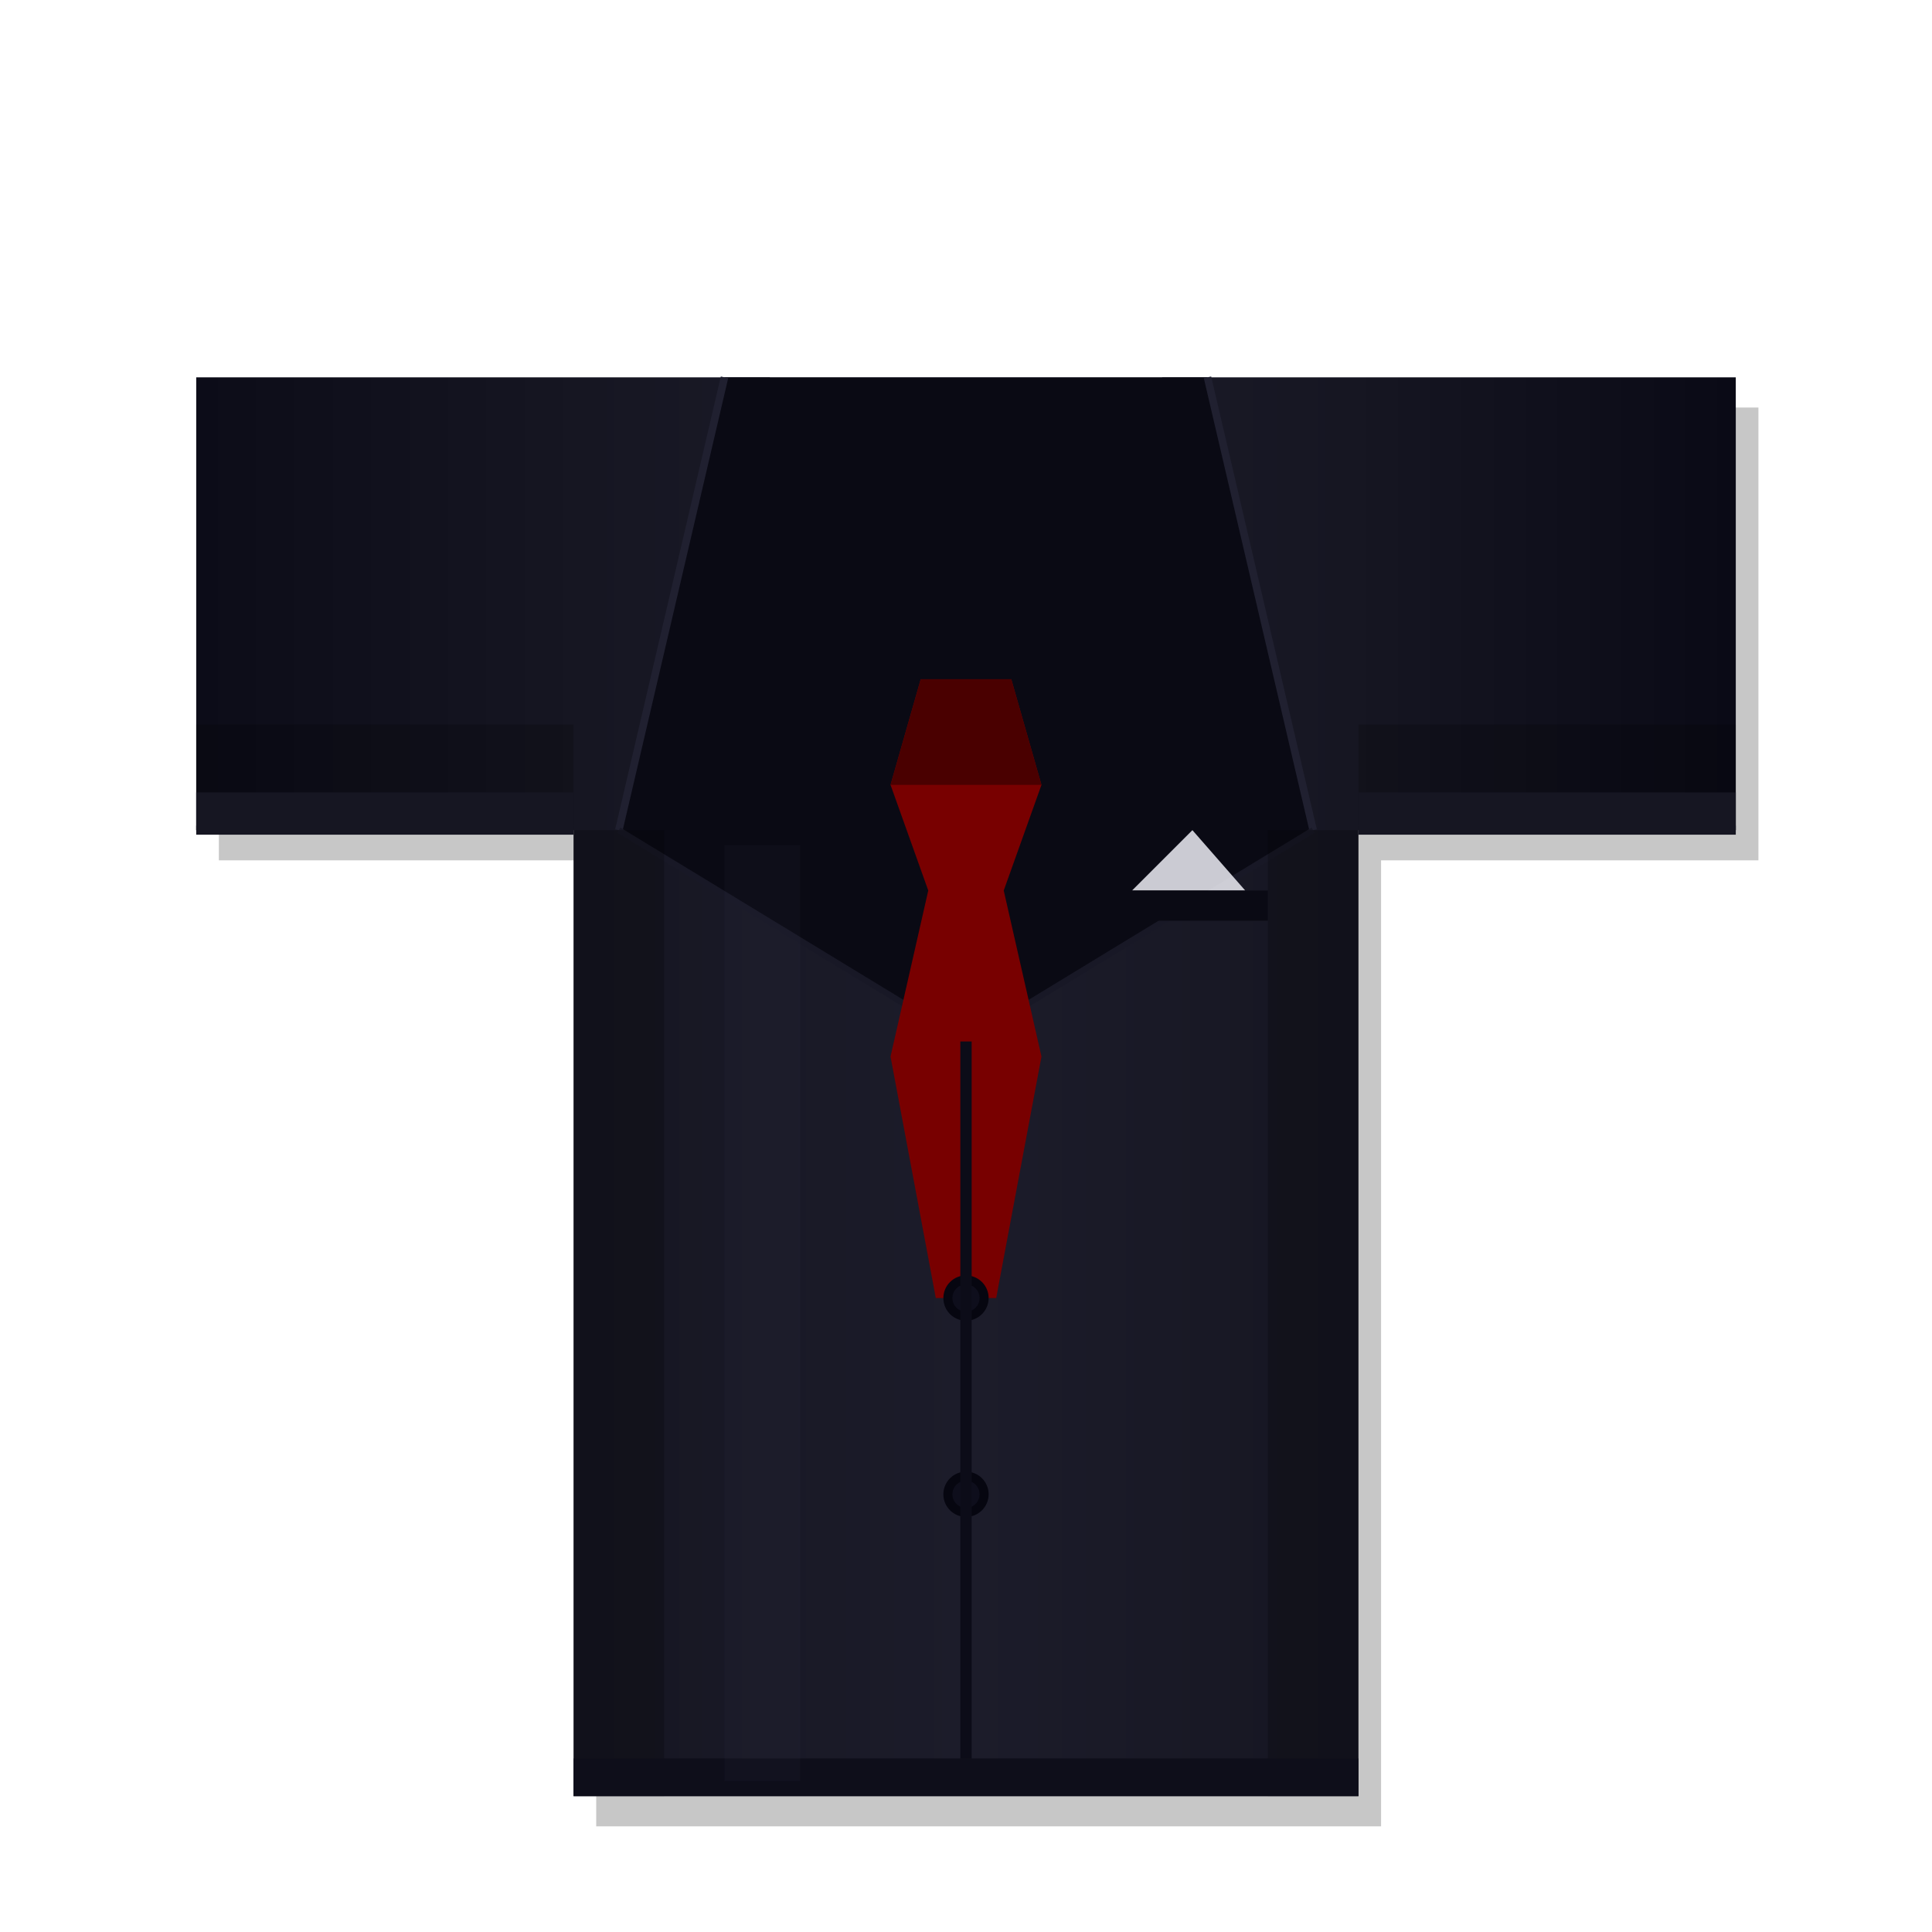
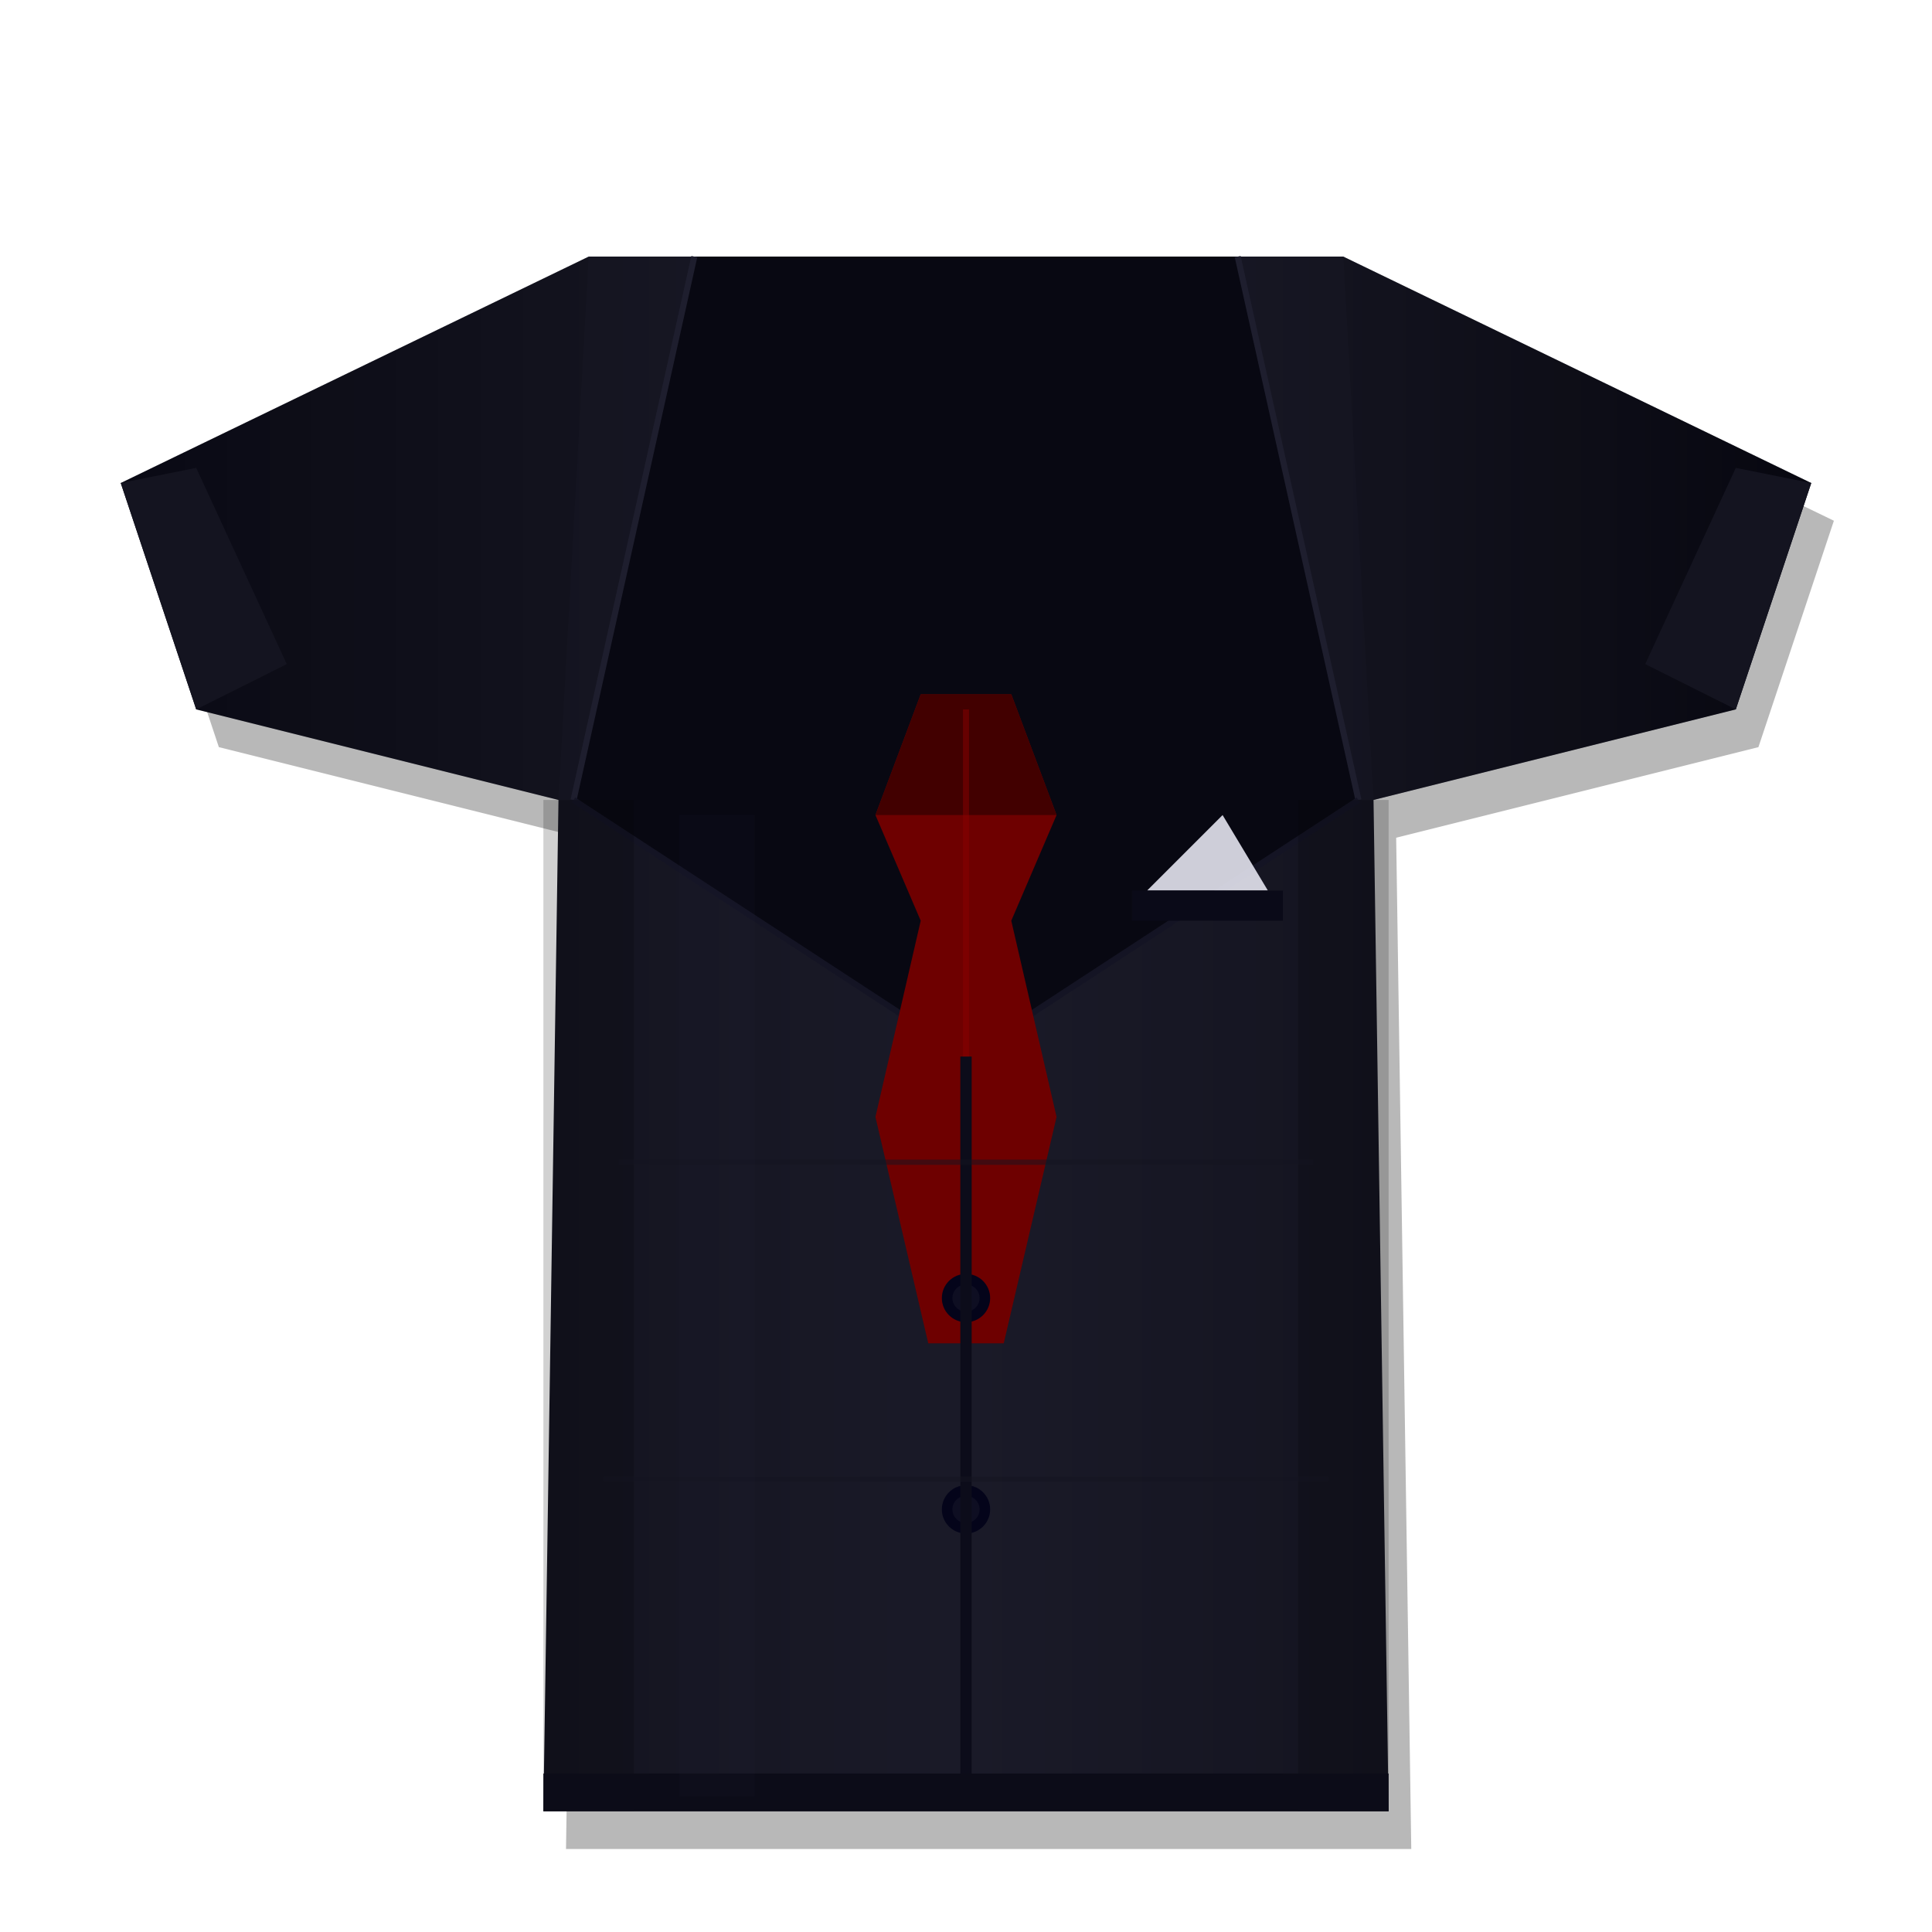
<svg xmlns="http://www.w3.org/2000/svg" width="256" height="256" viewBox="0 0 256 256">
  <defs>
    <linearGradient id="jg" x1="0%" y1="0%" x2="100%" y2="0%">
-       <stop offset="0%" stop-color="#0C0C18" />
-       <stop offset="25%" stop-color="#161622" />
-       <stop offset="50%" stop-color="#1C1C2A" />
-       <stop offset="75%" stop-color="#161622" />
-       <stop offset="100%" stop-color="#0A0A16" />
+       <stop offset="0%" stop-color="#0A0A16" />
+       <stop offset="25%" stop-color="#141420" />
+       <stop offset="50%" stop-color="#1A1A28" />
+       <stop offset="75%" stop-color="#141420" />
+       <stop offset="100%" stop-color="#080812" />
    </linearGradient>
  </defs>
-   <path d="M 26,50 L 230,50 L 230,110 L 180,110 L 180,238 L 76,238 L 76,110 L 26,110 Z" fill="#000000" opacity="0.22" transform="translate(3,4)" />
-   <path d="M 26,50 L 230,50 L 230,110 L 180,110 L 180,238 L 76,238 L 76,110 L 26,110 Z" fill="url(#jg)" />
-   <polygon points="128,50 102,50 112,90 128,105 144,90 154,50" fill="#D8D8E4" />
-   <polygon points="128,50 96,50 82,110 128,138" fill="#0A0A14" />
-   <polygon points="128,50 160,50 174,110 128,138" fill="#0A0A14" />
-   <line x1="96" y1="50" x2="82" y2="110" stroke="#202030" stroke-width="1" />
-   <line x1="160" y1="50" x2="174" y2="110" stroke="#202030" stroke-width="1" />
-   <line x1="82" y1="110" x2="128" y2="138" stroke="#181826" stroke-width="0.8" />
-   <line x1="174" y1="110" x2="128" y2="138" stroke="#181826" stroke-width="0.8" />
-   <polygon points="122,90 134,90 138,104 133,118 138,140 132,172 124,172 118,140 123,118 118,104" fill="#780000" />
-   <polygon points="122,90 134,90 138,104 118,104" fill="#4A0000" />
-   <rect x="76" y="110" width="12" height="128" fill="#000000" opacity="0.22" />
-   <rect x="168" y="110" width="12" height="128" fill="#000000" opacity="0.22" />
-   <rect x="26" y="96" width="50" height="14" fill="#000000" opacity="0.2" />
-   <rect x="180" y="96" width="50" height="14" fill="#000000" opacity="0.2" />
-   <circle cx="128" cy="172" r="3" fill="#060610" />
-   <circle cx="128" cy="172" r="1.8" fill="#0E0E1C" />
-   <circle cx="128" cy="198" r="3" fill="#060610" />
-   <circle cx="128" cy="198" r="1.8" fill="#0E0E1C" />
-   <line x1="128" y1="138" x2="128" y2="236" stroke="#0C0C18" stroke-width="1.5" />
-   <polygon points="150,118 158,110 165,118" fill="#EDEDF5" opacity="0.85" />
-   <rect x="148" y="118" width="20" height="4" fill="#0A0A14" />
-   <line x1="26" y1="110" x2="76" y2="110" stroke="#161622" stroke-width="1.2" />
-   <line x1="180" y1="110" x2="230" y2="110" stroke="#161622" stroke-width="1.2" />
-   <rect x="26" y="105" width="50" height="5" fill="#161622" />
-   <rect x="180" y="105" width="50" height="5" fill="#161622" />
-   <rect x="76" y="233" width="104" height="5" fill="#0E0E1A" />
-   <rect x="96" y="112" width="10" height="124" fill="#3A3A5A" opacity="0.08" />
+   <path d="M 78,34 L 16,64 L 26,94 L 74,106 L 72,240 L 184,240 L 182,106 L 230,94 L 240,64 L 178,34 L 152,34 L 128,60 L 104,34 Z" fill="#000" opacity="0.28" transform="translate(3,5)" />
+   <path d="M 78,34 L 16,64 L 26,94 L 74,106 L 72,240 L 184,240 L 182,106 L 230,94 L 240,64 L 178,34 L 152,34 L 128,60 L 104,34 Z" fill="url(#jg)" />
+   <polygon points="128,34 100,34 112,92 128,108 144,92 156,34" fill="#D6D4E0" />
+   <polygon points="128,34 92,34 76,106 128,140" fill="#080812" />
+   <polygon points="128,34 164,34 180,106 128,140" fill="#080812" />
+   <line x1="92" y1="34" x2="76" y2="106" stroke="#1E1E2E" stroke-width="0.8" />
+   <line x1="164" y1="34" x2="180" y2="106" stroke="#1E1E2E" stroke-width="0.8" />
+   <line x1="76" y1="106" x2="128" y2="140" stroke="#141424" stroke-width="0.8" />
+   <line x1="180" y1="106" x2="128" y2="140" stroke="#141424" stroke-width="0.8" />
+   <polygon points="122,92 134,92 140,108 134,122 140,148 133,178 123,178 116,148 122,122 116,108" fill="#6E0000" />
+   <polygon points="122,92 134,92 140,108 116,108" fill="#420000" />
+   <line x1="128" y1="94" x2="128" y2="178" stroke="#8A0000" stroke-width="0.8" opacity="0.5" />
+   <path d="M 78,34 L 16,64 L 26,94 L 74,106 Z" fill="#000" opacity="0.1" />
+   <path d="M 178,34 L 240,64 L 230,94 L 182,106 Z" fill="#000" opacity="0.1" />
+   <rect x="72" y="106" width="12" height="134" fill="#000" opacity="0.18" />
+   <rect x="172" y="106" width="12" height="134" fill="#000" opacity="0.18" />
+   <circle cx="128" cy="172" r="3.2" fill="#04041A" />
+   <circle cx="128" cy="172" r="1.8" fill="#0E0E22" />
+   <circle cx="128" cy="200" r="3.2" fill="#04041A" />
+   <circle cx="128" cy="200" r="1.8" fill="#0E0E22" />
+   <line x1="128" y1="140" x2="128" y2="238" stroke="#0C0C1A" stroke-width="1.5" />
+   <polygon points="152,118 162,108 168,118" fill="#E8E8F4" opacity="0.88" />
+   <rect x="150" y="118" width="20" height="4" fill="#0A0A18" />
+   <path d="M 16,64 L 26,94 L 38,88 L 26,62 Z" fill="#141420" />
+   <path d="M 240,64 L 230,94 L 218,88 L 230,62 Z" fill="#141420" />
+   <line x1="82" y1="154" x2="174" y2="154" stroke="#141420" stroke-width="0.7" opacity="0.5" />
+   <line x1="80" y1="196" x2="176" y2="196" stroke="#141420" stroke-width="0.7" opacity="0.5" />
+   <rect x="72" y="235" width="112" height="5" fill="#0C0C18" />
+   <rect x="90" y="108" width="10" height="130" fill="#2A2A42" opacity="0.08" />
</svg>
